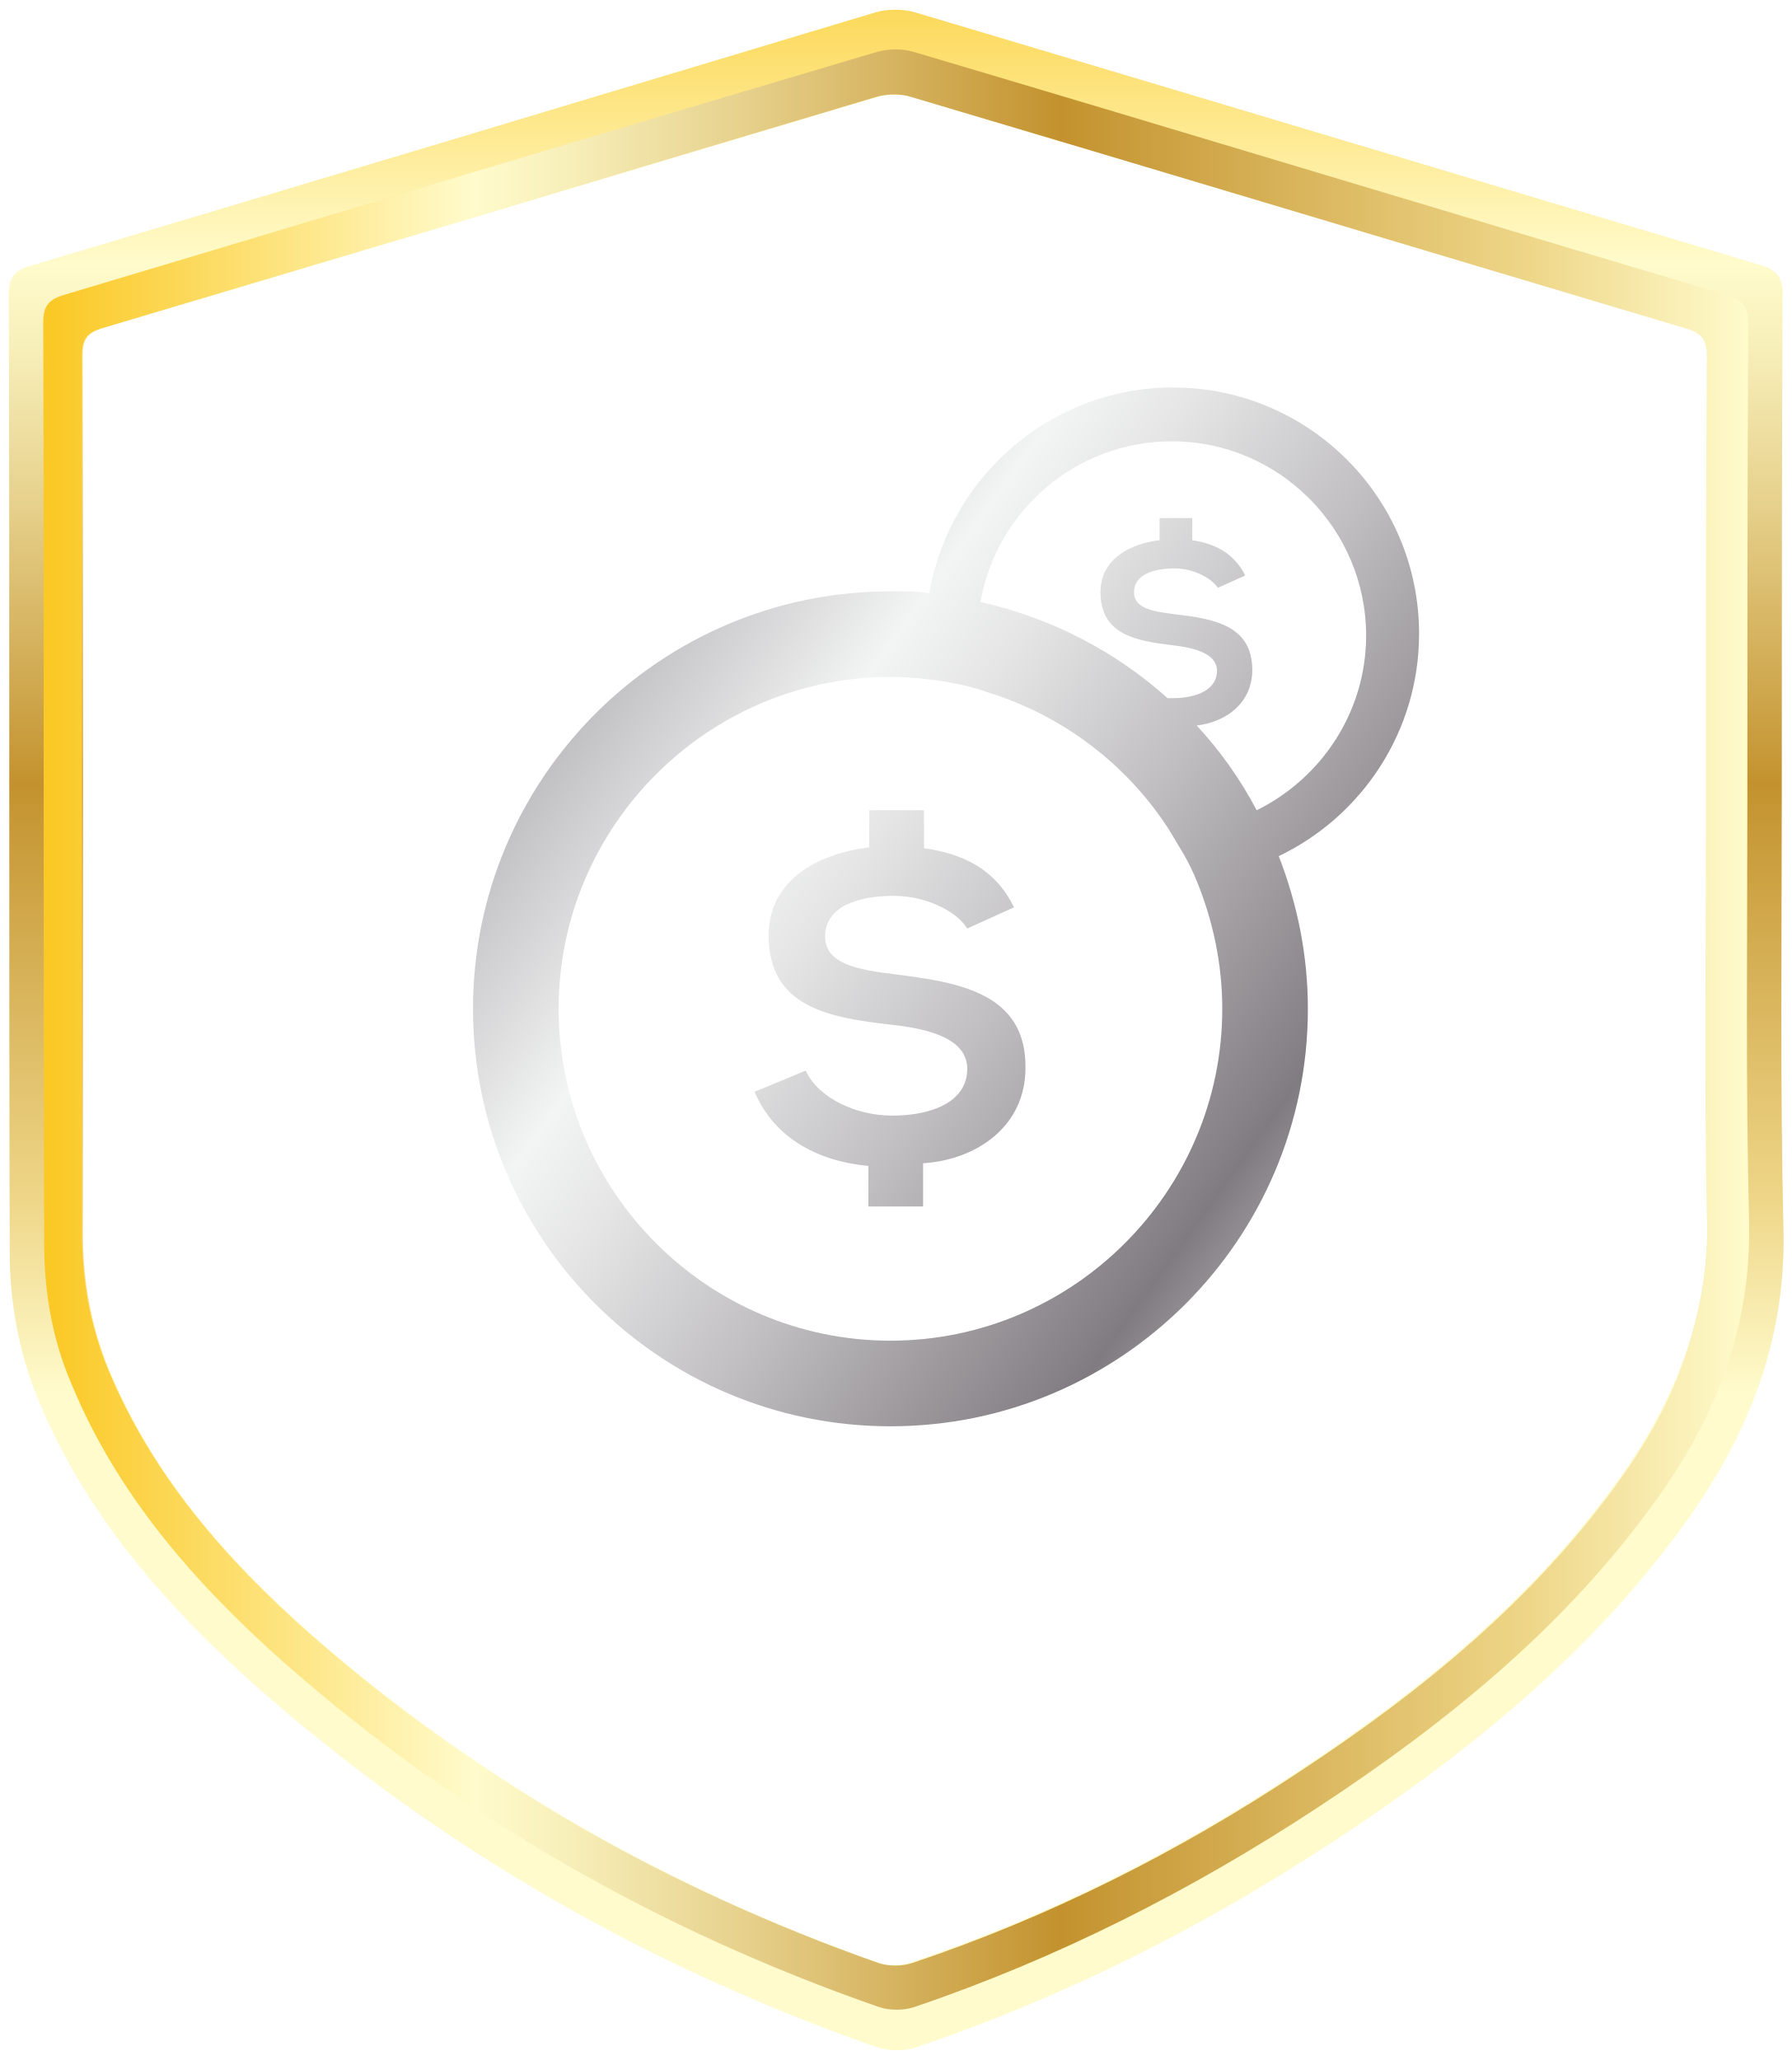
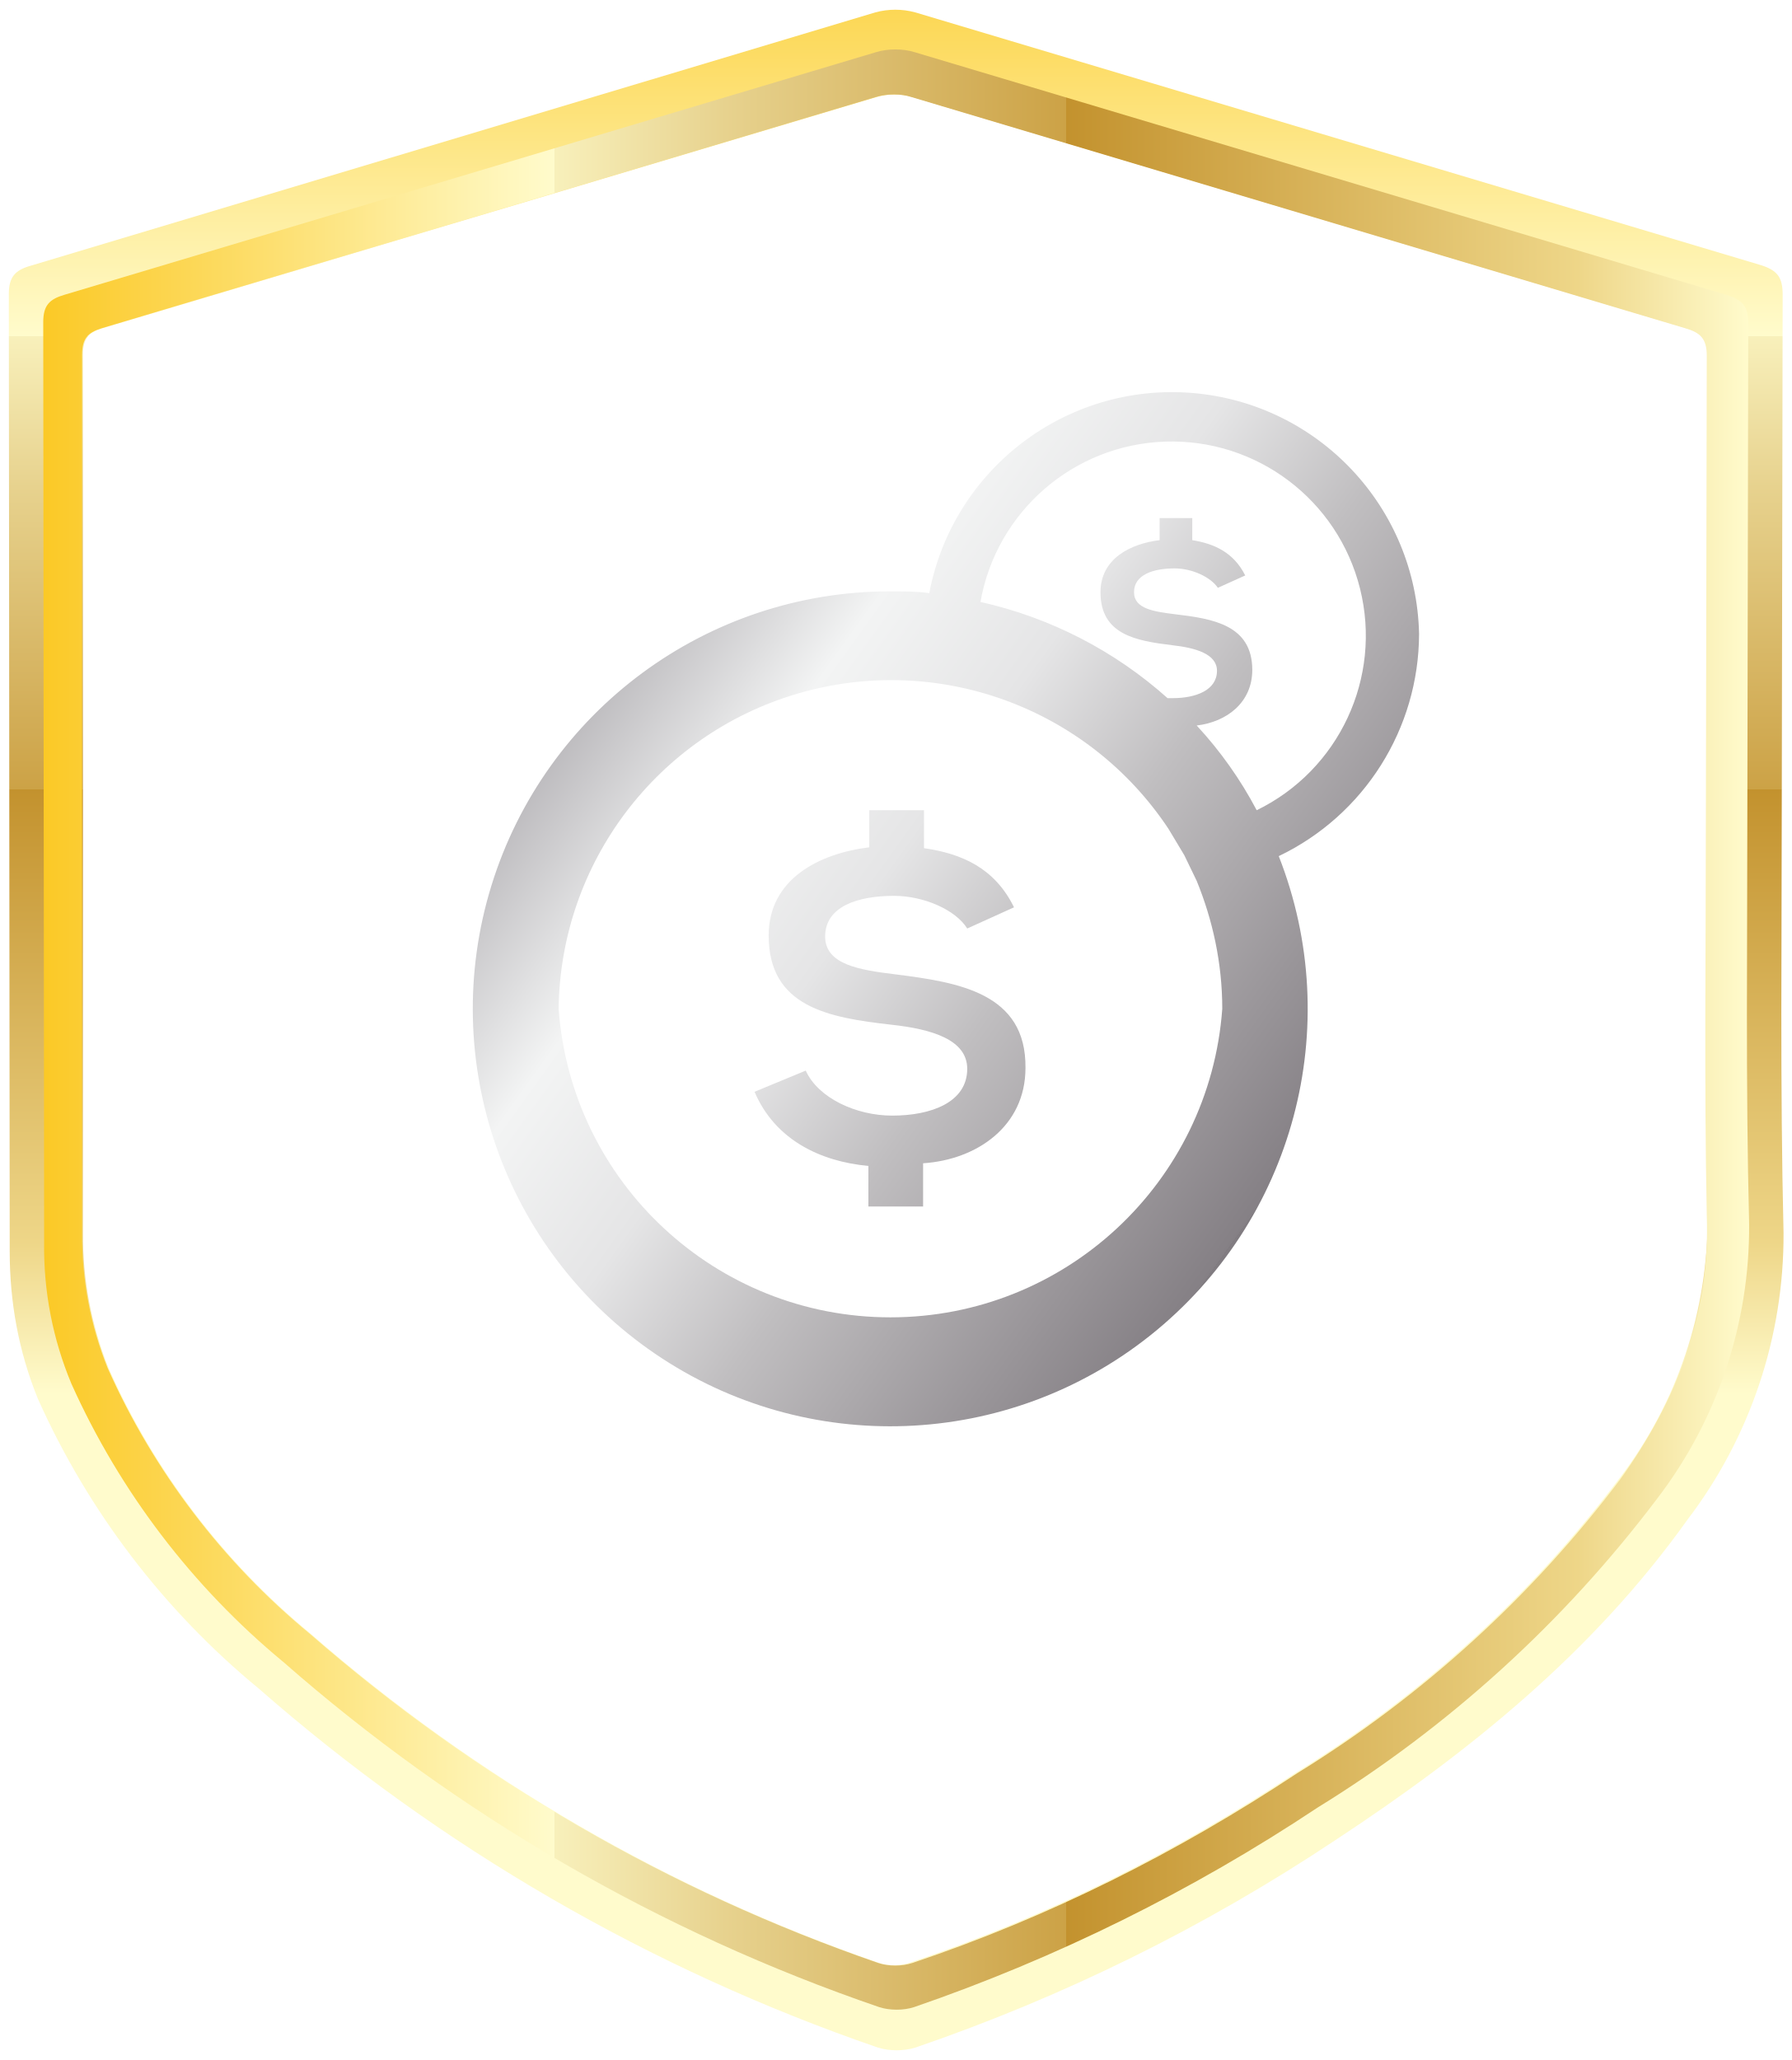
- <svg xmlns="http://www.w3.org/2000/svg" version="1.1" id="Layer_1" x="0px" y="0px" viewBox="0 0 203 233.4" enable-background="new 0 0 203 233.4" xml:space="preserve">
-   <g>
-     <g>
-       <linearGradient id="SVGID_1_" gradientUnits="userSpaceOnUse" x1="11.487" y1="29.215" x2="164.056" y2="138.94">
-         <stop offset="0" style="stop-color:#E5E2DF" />
-         <stop offset="0" style="stop-color:#DED9D6" />
-         <stop offset="6.299578e-002" style="stop-color:#CFCAC9" />
-         <stop offset="0.183" style="stop-color:#A8A4A7" />
-         <stop offset="0.264" style="stop-color:#8B878D" />
-         <stop offset="0.522" style="stop-color:#F3F4F4" />
-         <stop offset="0.584" style="stop-color:#E5E5E6" />
-         <stop offset="0.703" style="stop-color:#C0BEC0" />
-         <stop offset="0.865" style="stop-color:#858085" />
-         <stop offset="0.876" style="stop-color:#807B80" />
-         <stop offset="1" style="stop-color:#D1D3D4" />
-         <stop offset="1" style="stop-color:#A7A9AC" />
-       </linearGradient>
-       <path fill="url(#SVGID_1_)" d="M160.8,71.8c0-15.4-12.5-27.9-27.9-27.9c-13.8,0-25.3,10.1-27.6,23.3c-1.4-0.2-2.9-0.2-4.4-0.2    c-26.1,0-47.3,21.2-47.3,47.3c0,26.1,21.2,47.3,47.3,47.3c26.1,0,47.3-21.2,47.3-47.3c0-6.1-1.2-11.9-3.3-17.3    C154.3,92.5,160.8,82.9,160.8,71.8z M138.5,114.3c0,20.7-16.9,37.6-37.6,37.6c-20.7,0-37.6-16.9-37.6-37.6    c0-20.7,16.9-37.6,37.6-37.6c1.5,0,3,0.1,4.5,0.3c1.1,0.1,2.1,0.3,3.1,0.5c1.1,0.2,2.2,0.5,3.3,0.9c8.5,2.6,15.8,8.1,20.6,15.5    c0.6,1,1.2,2,1.8,3c0.5,0.9,1,1.9,1.4,2.9C137.4,104.2,138.5,109.1,138.5,114.3z M135.6,82.2c3.4-0.4,6.3-2.6,6.3-6.3    c0-5.1-4.5-5.8-8.7-6.3c-2.4-0.3-4.7-0.6-4.7-2.5c0-2,2.2-2.7,4.6-2.7c2,0,4.1,1,4.9,2.2l3.1-1.4c-1.3-2.6-3.5-3.6-6-4v-2.5h-3.7    v2.5c-3.3,0.4-6.7,2.1-6.7,5.9c0,4.8,4,5.5,8.1,6c2.7,0.3,5.1,1,5.1,2.9c0,2.2-2.4,3.1-5,3.1c-0.2,0-0.4,0-0.6,0    c-5.9-5.3-13.2-9.1-21.2-10.9c1.8-10.3,10.8-18.2,21.7-18.2c12.1,0,22,9.9,22,22c0,8.7-5.1,16.2-12.4,19.8    C140.5,88.2,138.2,85,135.6,82.2z" />
-       <linearGradient id="SVGID_2_" gradientUnits="userSpaceOnUse" x1="1.859" y1="42.602" x2="154.429" y2="152.327">
-         <stop offset="0" style="stop-color:#E5E2DF" />
-         <stop offset="0" style="stop-color:#DED9D6" />
-         <stop offset="6.299578e-002" style="stop-color:#CFCAC9" />
-         <stop offset="0.183" style="stop-color:#A8A4A7" />
-         <stop offset="0.264" style="stop-color:#8B878D" />
-         <stop offset="0.522" style="stop-color:#F3F4F4" />
-         <stop offset="0.584" style="stop-color:#E5E5E6" />
-         <stop offset="0.703" style="stop-color:#C0BEC0" />
-         <stop offset="0.865" style="stop-color:#858085" />
-         <stop offset="0.876" style="stop-color:#807B80" />
-         <stop offset="1" style="stop-color:#D1D3D4" />
-         <stop offset="1" style="stop-color:#A7A9AC" />
-       </linearGradient>
-       <path fill="url(#SVGID_2_)" d="M101.5,110.4c-4.1-0.5-8-1.1-8-4.3c0-3.4,3.7-4.6,7.8-4.6c3.4,0,7,1.6,8.3,3.7l5.3-2.4    c-2.2-4.5-6-6.1-10.2-6.7v-4.3h-6.2V96c-5.7,0.7-11.4,3.6-11.4,10c0,8.1,6.8,9.3,13.9,10.1c4.6,0.5,8.6,1.7,8.6,5    c0,3.8-4.1,5.3-8.5,5.3c-4.1,0-8.4-2-9.8-5.1l-5.8,2.4c2.3,5.4,7.4,7.9,12.9,8.4v4.6h6.2v-4.9c6.1-0.4,11.6-4.2,11.6-10.8    C116.3,112.5,108.6,111.3,101.5,110.4z" />
-     </g>
-     <linearGradient id="SVGID_3_" gradientUnits="userSpaceOnUse" x1="101.483" y1="-13.321" x2="101.483" y2="157.856">
-       <stop offset="5.618000e-003" style="stop-color:#FBC926" />
-       <stop offset="0.253" style="stop-color:#FFFBCC" />
-       <stop offset="0.304" style="stop-color:#F8F0BB" />
-       <stop offset="0.407" style="stop-color:#E7D28E" />
-       <stop offset="0.55" style="stop-color:#CCA246" />
-       <stop offset="0.596" style="stop-color:#C3922E" />
-       <stop offset="0.871" style="stop-color:#EED688" />
-       <stop offset="1" style="stop-color:#FFFBCC" />
-     </linearGradient>
-     <path fill="url(#SVGID_3_)" d="M201.9,89.9c0-18.8,0-37.7,0.1-56.5c0-2-0.6-2.8-2.6-3.4c-31.9-9.5-63.8-19.1-95.7-28.6   c-1.4-0.4-3.1-0.4-4.5,0C67.3,11,35.4,20.6,3.5,30.1C1.7,30.6,1,31.4,1,33.3c0.1,36.2,0,72.3,0.1,108.5c0,5.7,1,11.3,3.2,16.7   c5.4,13.1,14.5,23.5,25,32.8c20.7,18.2,44.2,31.6,70.2,40.7c1.3,0.4,2.9,0.4,4.2,0c16.9-5.7,32.7-13.7,47.6-23.5   c15.2-10,29.2-21.3,39.9-36.3c6.9-9.7,11.1-20.2,10.9-32.5C201.7,123.1,201.9,106.5,201.9,89.9z M99.6,222.4   c-23.8-8.4-45.4-20.6-64.4-37.3c-9.6-8.5-17.9-18-22.9-30.1c-2-4.9-2.9-10-2.9-15.3c0-33.2,0-66.3,0-99.5c0-1.8,0.6-2.5,2.2-3   c29.3-8.7,58.5-17.5,87.7-26.2c1.3-0.4,2.9-0.4,4.1,0c29.3,8.7,58.5,17.5,87.7,26.2c1.7,0.5,2.4,1.2,2.4,3.1   c-0.1,17.3-0.1,34.5-0.1,51.8c0,15.2-0.2,30.4,0.1,45.6c0.2,11.2-3.6,20.9-10,29.8c-9.8,13.7-22.6,24.1-36.6,33.3   c-13.6,9-28.1,16.3-43.6,21.5C102.3,222.7,100.7,222.8,99.6,222.4z" />
-     <linearGradient id="SVGID_4_" gradientUnits="userSpaceOnUse" x1="4.893" y1="116.722" x2="198.073" y2="116.722">
-       <stop offset="5.618000e-003" style="stop-color:#FBC926" />
-       <stop offset="0.253" style="stop-color:#FFFBCC" />
-       <stop offset="0.304" style="stop-color:#F8F0BB" />
-       <stop offset="0.407" style="stop-color:#E7D28E" />
-       <stop offset="0.55" style="stop-color:#CCA246" />
-       <stop offset="0.596" style="stop-color:#C3922E" />
-       <stop offset="0.871" style="stop-color:#EED688" />
-       <stop offset="1" style="stop-color:#FFFBCC" />
-     </linearGradient>
-     <path fill="url(#SVGID_4_)" d="M198,91c0-18.1,0-36.2,0.1-54.3c0-2-0.6-2.7-2.5-3.3c-30.7-9.1-61.3-18.4-92-27.5   c-1.3-0.4-3-0.4-4.3,0c-30.7,9.1-61.3,18.3-92,27.5c-1.7,0.5-2.4,1.2-2.4,3.1C5,71.3,4.9,106.1,5,140.8c0,5.5,0.9,10.9,3.1,16   c5.2,12.6,14,22.6,24,31.5c19.9,17.5,42.5,30.4,67.5,39.1c1.2,0.4,2.8,0.4,4,0c16.2-5.5,31.4-13.2,45.7-22.6   c14.6-9.6,28.1-20.5,38.4-34.9c6.7-9.3,10.7-19.4,10.5-31.2C197.8,122.9,198,106.9,198,91z M183.6,167.6   c-9.8,13.7-22.6,24.1-36.6,33.3c-13.6,9-28.1,16.3-43.6,21.5c-1.2,0.4-2.7,0.4-3.9,0c-23.8-8.4-45.4-20.6-64.4-37.3   c-9.6-8.5-17.9-18-22.9-30.1c-2-4.9-2.9-10-2.9-15.3c0-33.2,0-66.3,0-99.5c0-1.8,0.6-2.5,2.2-3c29.3-8.7,58.5-17.5,87.7-26.2   c1.3-0.4,2.9-0.4,4.1,0c29.3,8.7,58.5,17.5,87.7,26.2c1.7,0.5,2.4,1.2,2.4,3.1c-0.1,17.3-0.1,34.5-0.1,51.8   c0,15.2-0.2,30.4,0.1,45.6C193.8,149,190,158.7,183.6,167.6z" />
-   </g>
+ <svg xmlns="http://www.w3.org/2000/svg" viewBox="0 0 203 233.4">
+   <linearGradient id="a" gradientUnits="userSpaceOnUse" x1="11.5" y1="29.2" x2="164.1" y2="138.9">
+     <stop offset="0" stop-color="#e5e2df" />
+     <stop offset="0" stop-color="#ded9d6" />
+     <stop offset=".1" stop-color="#cfcac9" />
+     <stop offset=".2" stop-color="#a8a4a7" />
+     <stop offset=".3" stop-color="#8b878d" />
+     <stop offset=".5" stop-color="#f3f4f4" />
+     <stop offset=".6" stop-color="#e5e5e6" />
+     <stop offset=".7" stop-color="#c0bec0" />
+     <stop offset=".9" stop-color="#858085" />
+     <stop offset=".9" stop-color="#807b80" />
+     <stop offset="1" stop-color="#d1d3d4" />
+     <stop offset="1" stop-color="#a7a9ac" />
+   </linearGradient>
+   <path fill="url(#a)" d="M160.8 71.8a28 28 0 0 0-55.5-4.6c-1.4-.2-2.9-.2-4.4-.2a47.3 47.3 0 1 0 44 30 28 28 0 0 0 15.9-25.2zm-22.3 42.5a37.7 37.7 0 0 1-75.2 0 37.7 37.7 0 0 1 69.1-20.4l1.8 3 1.4 2.9c1.8 4.4 2.9 9.3 2.9 14.5zm-2.9-32.1c3.4-.4 6.3-2.6 6.3-6.3 0-5.1-4.5-5.8-8.7-6.3-2.4-.3-4.7-.6-4.7-2.5 0-2 2.2-2.7 4.6-2.7 2 0 4.1 1 4.9 2.2l3.1-1.4c-1.3-2.6-3.5-3.6-6-4v-2.5h-3.7v2.5c-3.3.4-6.7 2.1-6.7 5.9 0 4.8 4 5.5 8.1 6 2.7.3 5.1 1 5.1 2.9 0 2.2-2.4 3.1-5 3.1h-.6a47.3 47.3 0 0 0-21.2-10.9 22 22 0 1 1 31.3 23.6 44.8 44.8 0 0 0-6.8-9.6z" />
+   <linearGradient id="b" gradientUnits="userSpaceOnUse" x1="1.9" y1="42.6" x2="154.4" y2="152.3">
+     <stop offset="0" stop-color="#e5e2df" />
+     <stop offset="0" stop-color="#ded9d6" />
+     <stop offset=".1" stop-color="#cfcac9" />
+     <stop offset=".2" stop-color="#a8a4a7" />
+     <stop offset=".3" stop-color="#8b878d" />
+     <stop offset=".5" stop-color="#f3f4f4" />
+     <stop offset=".6" stop-color="#e5e5e6" />
+     <stop offset=".7" stop-color="#c0bec0" />
+     <stop offset=".9" stop-color="#858085" />
+     <stop offset=".9" stop-color="#807b80" />
+     <stop offset="1" stop-color="#d1d3d4" />
+     <stop offset="1" stop-color="#a7a9ac" />
+   </linearGradient>
+   <path fill="url(#b)" d="M101.5 110.4c-4.1-.5-8-1.1-8-4.3 0-3.4 3.7-4.6 7.8-4.6 3.4 0 7 1.6 8.3 3.7l5.3-2.4c-2.2-4.5-6-6.1-10.2-6.7v-4.3h-6.2V96c-5.7.7-11.4 3.6-11.4 10 0 8.1 6.8 9.3 13.9 10.1 4.6.5 8.6 1.7 8.6 5 0 3.8-4.1 5.3-8.5 5.3-4.1 0-8.4-2-9.8-5.1l-5.8 2.4c2.3 5.4 7.4 7.9 12.9 8.4v4.6h6.2v-4.9c6.1-.4 11.6-4.2 11.6-10.8.1-8.5-7.6-9.7-14.7-10.6z" />
+   <linearGradient id="c" gradientUnits="userSpaceOnUse" x1="101.5" y1="-13.3" x2="101.5" y2="157.9">
+     <stop offset="0" stop-color="#fbc926" />
+     <stop offset=".3" stop-color="#fffbcc" />
+     <stop offset=".3" stop-color="#f8f0bb" />
+     <stop offset=".4" stop-color="#e7d28e" />
+     <stop offset=".6" stop-color="#cca246" />
+     <stop offset=".6" stop-color="#c3922e" />
+     <stop offset=".9" stop-color="#eed688" />
+     <stop offset="1" stop-color="#fffbcc" />
+   </linearGradient>
+   <path fill="url(#c)" d="M201.9 89.9l.1-56.5c0-2-.6-2.8-2.6-3.4L103.7 1.4a8.6 8.6 0 0 0-4.5 0L3.5 30.1c-1.8.5-2.5 1.3-2.5 3.2l.1 108.5c0 5.7 1 11.3 3.2 16.7a90.3 90.3 0 0 0 25 32.8A210.4 210.4 0 0 0 99.5 232c1.3.4 2.9.4 4.2 0a206.8 206.8 0 0 0 47.6-23.5c15.2-10 29.2-21.3 39.9-36.3a53.2 53.2 0 0 0 10.9-32.5c-.4-16.6-.2-33.2-.2-49.8zM99.6 222.4a194.4 194.4 0 0 1-64.4-37.3A82.7 82.7 0 0 1 12.3 155a40 40 0 0 1-2.9-15.3V40.2c0-1.8.6-2.5 2.2-3L99.3 11c1.3-.4 2.9-.4 4.1 0l87.7 26.2c1.7.5 2.4 1.2 2.4 3.1l-.1 51.8c0 15.2-.2 30.4.1 45.6a48.4 48.4 0 0 1-10 29.8 133.8 133.8 0 0 1-36.6 33.3c-13.6 9-28.1 16.3-43.6 21.5-1 .4-2.6.5-3.7.1z" />
+   <linearGradient id="d" gradientUnits="userSpaceOnUse" x1="4.9" y1="116.7" x2="198.1" y2="116.7">
+     <stop offset="0" stop-color="#fbc926" />
+     <stop offset=".3" stop-color="#fffbcc" />
+     <stop offset=".3" stop-color="#f8f0bb" />
+     <stop offset=".4" stop-color="#e7d28e" />
+     <stop offset=".6" stop-color="#cca246" />
+     <stop offset=".6" stop-color="#c3922e" />
+     <stop offset=".9" stop-color="#eed688" />
+     <stop offset="1" stop-color="#fffbcc" />
+   </linearGradient>
+   <path fill="url(#d)" d="M198 91l.1-54.3c0-2-.6-2.7-2.5-3.3l-92-27.5c-1.3-.4-3-.4-4.3 0l-92 27.5c-1.7.5-2.4 1.2-2.4 3.1L5 140.8a40 40 0 0 0 3.1 16 87.4 87.4 0 0 0 24 31.5 201.3 201.3 0 0 0 67.5 39.1c1.2.4 2.8.4 4 0a200.5 200.5 0 0 0 45.7-22.6 140.5 140.5 0 0 0 38.4-34.9 50.6 50.6 0 0 0 10.5-31.2c-.4-15.8-.2-31.8-.2-47.7zm-14.4 76.6a133.8 133.8 0 0 1-36.6 33.3c-13.6 9-28.1 16.3-43.6 21.5-1.2.4-2.7.4-3.9 0a194.4 194.4 0 0 1-64.4-37.3A82.7 82.7 0 0 1 12.2 155a40 40 0 0 1-2.9-15.3V40.2c0-1.8.6-2.5 2.2-3L99.2 11c1.3-.4 2.9-.4 4.1 0L191 37.2c1.7.5 2.4 1.2 2.4 3.1l-.1 51.8c0 15.2-.2 30.4.1 45.6.4 11.3-3.4 21-9.8 29.9z" />
</svg>
